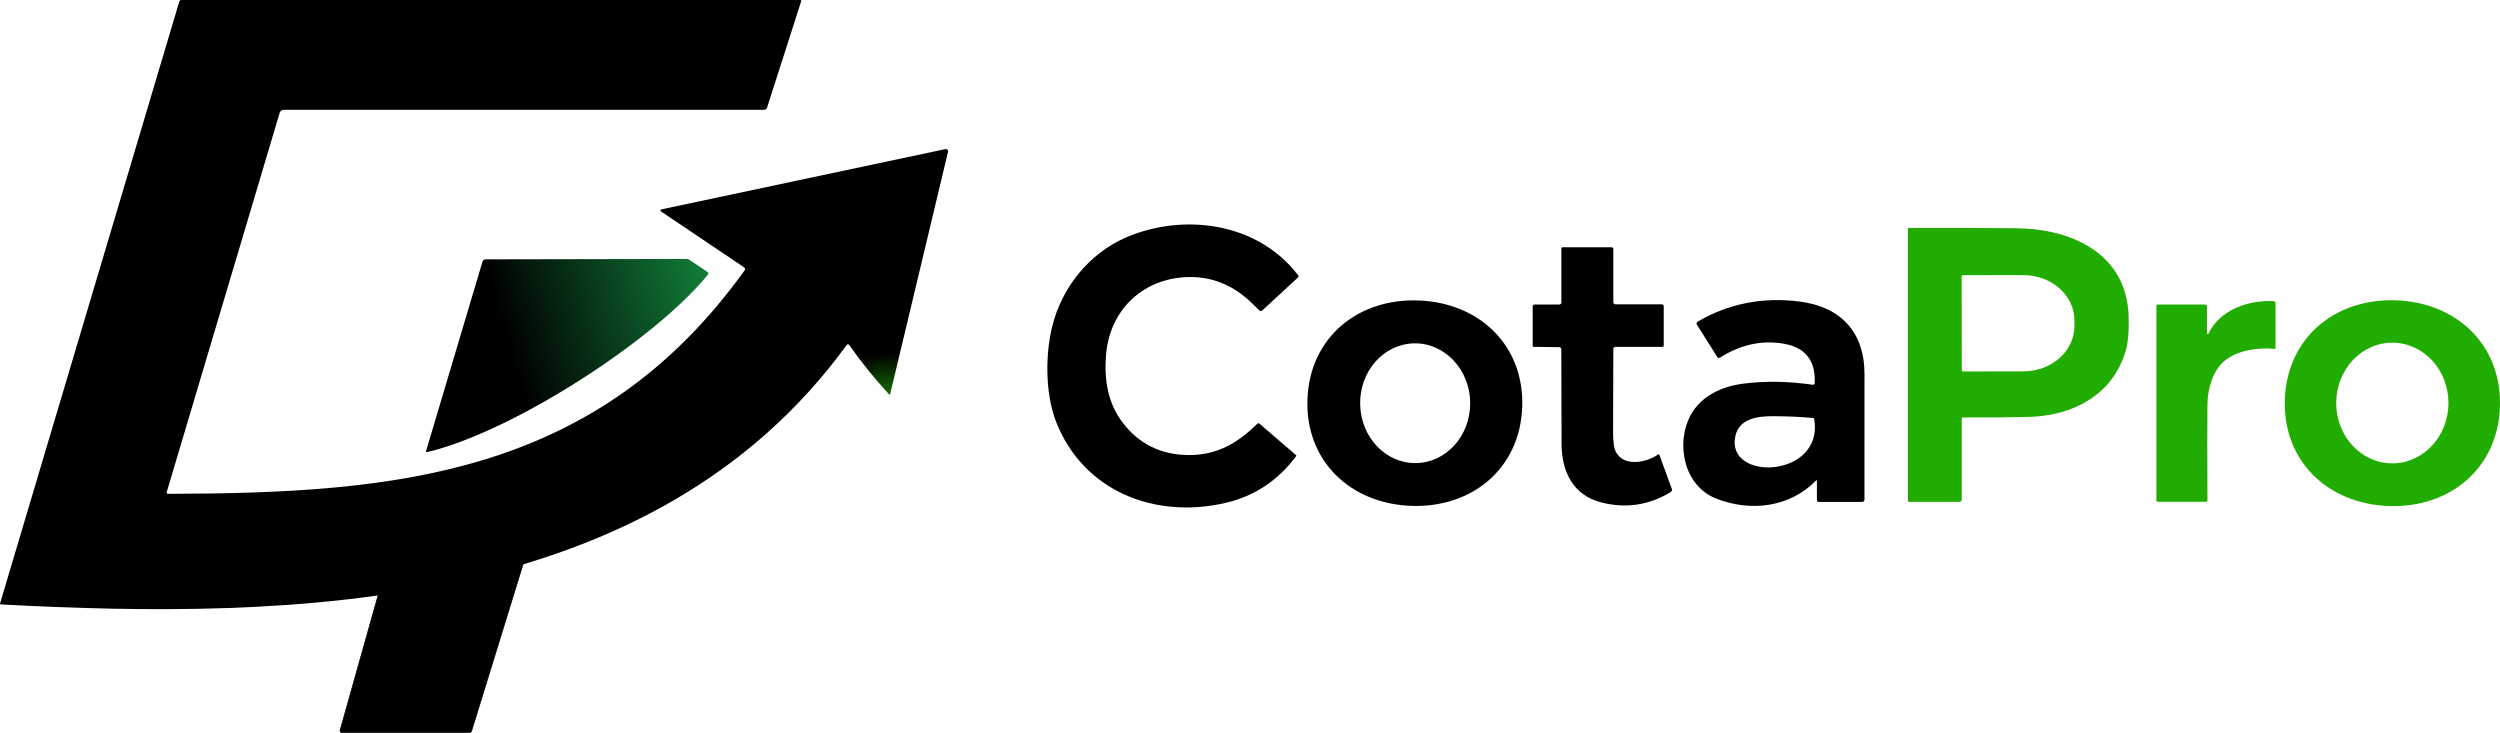
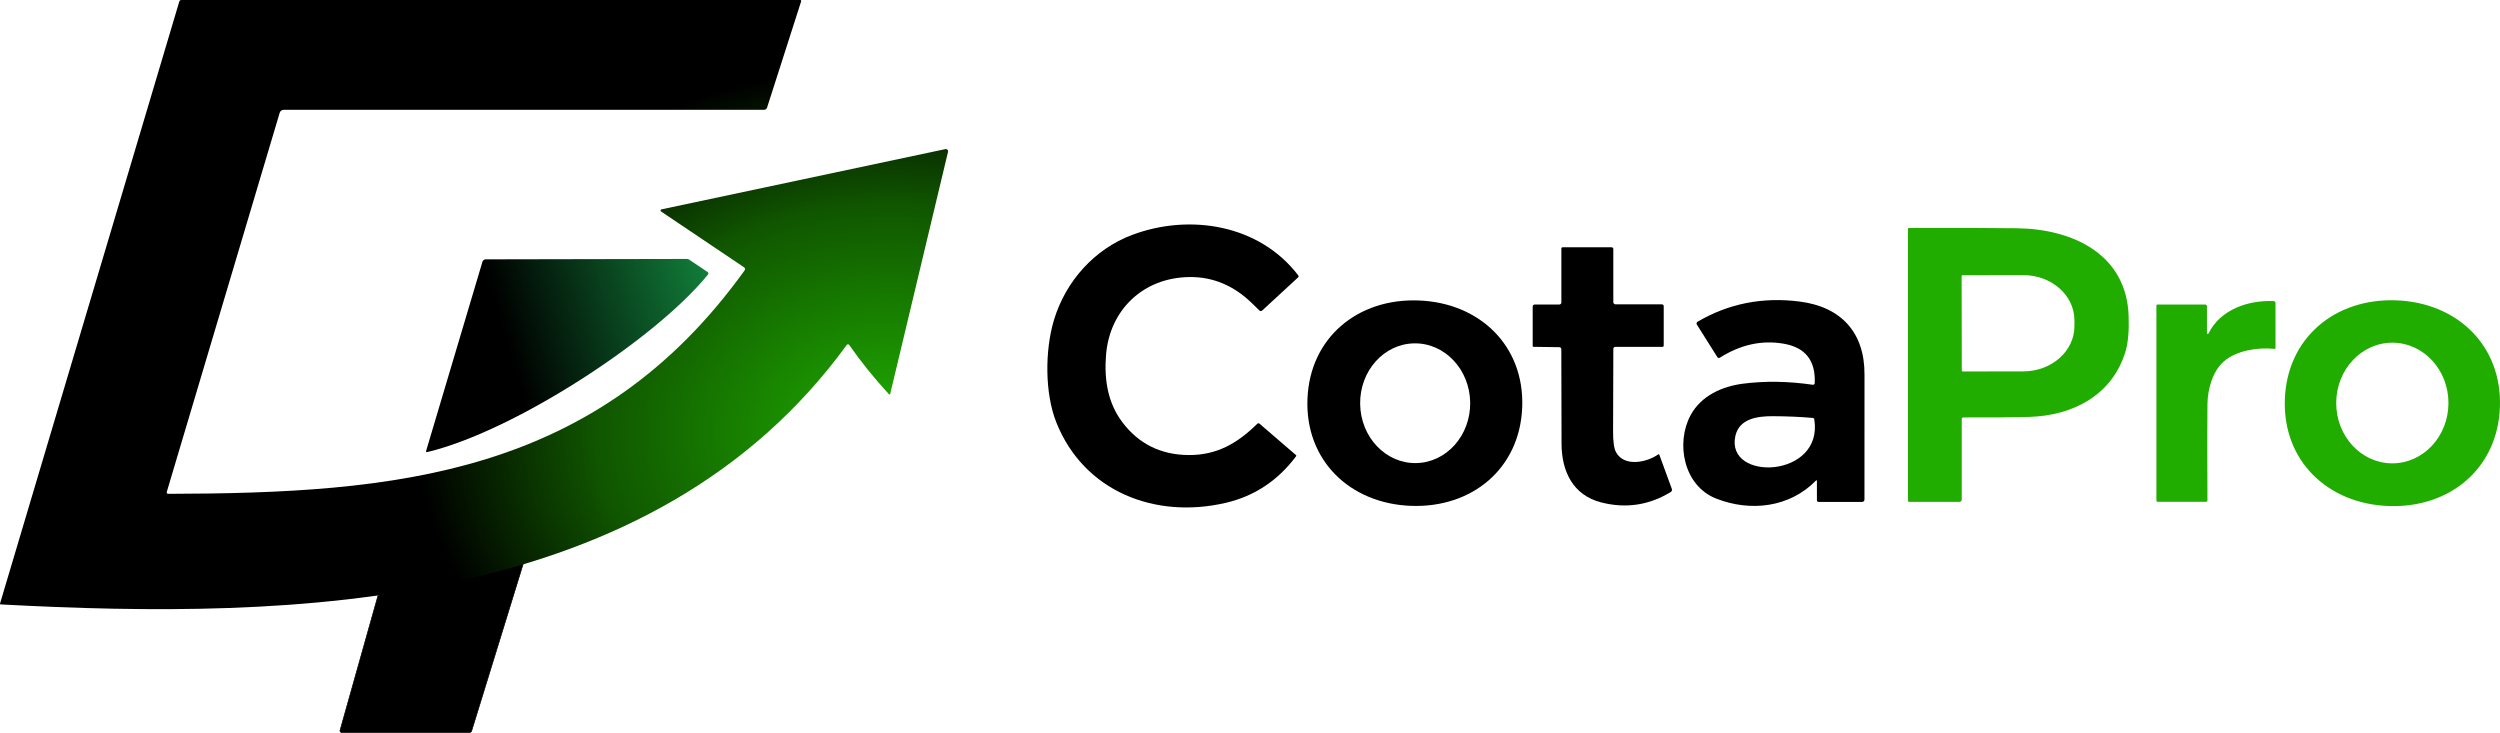
- <svg xmlns="http://www.w3.org/2000/svg" xml:space="preserve" width="792.876mm" height="232.421mm" version="1.1" style="shape-rendering:geometricPrecision; text-rendering:geometricPrecision; image-rendering:optimizeQuality; fill-rule:evenodd; clip-rule:evenodd" viewBox="0 0 101929.12 29879.12">
+ <svg xmlns="http://www.w3.org/2000/svg" xml:space="preserve" width="792.876mm" height="232.421mm" version="1.0" style="shape-rendering:geometricPrecision; text-rendering:geometricPrecision; image-rendering:optimizeQuality; fill-rule:evenodd; clip-rule:evenodd" viewBox="0 0 101929.13 29879.18">
  <defs>
    <style type="text/css">
   
-     .str0 {stroke:black;stroke-width:25.71;stroke-miterlimit:22.926}
+     .str0 {stroke:black;stroke-width:25.72;stroke-miterlimit:22.926}
    .fil3 {fill:black;fill-rule:nonzero}
    .fil0 {fill:black;fill-rule:nonzero}
    .fil1 {fill:#20AD00;fill-rule:nonzero}
    .fil2 {fill:url(#id0);fill-rule:nonzero}
    .fil4 {fill:url(#id1);fill-rule:nonzero}
   
  </style>
-     <linearGradient id="id0" gradientUnits="userSpaceOnUse" x1="20831.3" y1="14511.82" x2="31638.82" y2="11329.54">
+     <linearGradient id="id0" gradientUnits="userSpaceOnUse" x1="20831.93" y1="14505.59" x2="31620.36" y2="11326.09">
      <stop offset="0" style="stop-opacity:1; stop-color:black" />
      <stop offset="1" style="stop-opacity:1; stop-color:#16A34A" />
    </linearGradient>
-     <radialGradient id="id1" gradientUnits="userSpaceOnUse" gradientTransform="matrix(1.74763 -1.12258 1.45295 1.35027 -53492 34948)" cx="36722.87" cy="17919.8" r="2018.09" fx="36722.87" fy="17919.8">
+     <radialGradient id="id1" gradientUnits="userSpaceOnUse" gradientTransform="matrix(1.67056 -1.07356 1.38886 1.2913 -48839 33876)" cx="36336.27" cy="17621.15" r="8890.79" fx="36336.27" fy="17621.15">
      <stop offset="0" style="stop-opacity:1; stop-color:#20AD00" />
      <stop offset="0.62" style="stop-opacity:1; stop-color:#105600" />
      <stop offset="1" style="stop-opacity:1; stop-color:black" />
    </radialGradient>
  </defs>
  <g id="Camada_x0020_1">
-     <g id="_3192360995968">
-       <path class="fil0" d="M51346.94 12658.59c-29.41,-29.48 -121.13,-120.06 -276.33,-271.57 -751.28,-739.64 -1610.71,-1104.07 -2579.66,-1091.29 -1864.87,22.38 -3249.89,1322.88 -3396.85,3181.86 -78.71,1000.48 69.39,1949.34 671.37,2744.17 664.34,876.1 1560.26,1320.44 2688.97,1331.11 1168.86,11.7 2018.95,-496.29 2809.03,-1276.99 23.45,-23.51 62.3,-25.84 86.94,-3.47l1493.36 1286.19c11.65,9.59 13,26.01 4.77,37.65 -743.27,994.74 -1696.74,1628.47 -2860.76,1902.53 -2890.23,679.61 -5802.62,-460.96 -6921.95,-3282.93 -470.35,-1186.25 -464.38,-2927.66 -97.68,-4156.32 476.29,-1590.82 1651.97,-2905.29 3197.18,-3483.82 2346.86,-878.37 5187.58,-421.03 6769.02,1655.44 17.55,23.51 15.27,56.35 -5.91,75.31l-1466.26 1353.26c-31.7,30.56 -83.48,29.41 -115.24,-1.13z" />
-       <path class="fil1" d="M79891.7 20461.15l-2054.06 0c-25.79,0 -47.03,-21.24 -47.03,-47.03l0 -11087.82c0,-17.61 15.27,-31.74 32.88,-31.74 2056.38,-5.91 3533.28,-1.14 4430.39,11.85 2236.4,31.75 4447.94,1045.19 4533.75,3570.76 21.24,609.07 -19.89,1087.65 -122.1,1434.52 -531.5,1801.39 -2156.5,2638.49 -3941.31,2686.64 -727.77,20.05 -1620.28,27.15 -2677.32,21.24 -35.16,0 -63.44,29.43 -63.44,64.57l0 3286.41c0,50.65 -41.11,90.58 -91.76,90.58zm86.99 -9197.15l7.04 3837.94c0,24.66 18.91,43.4 43.55,43.4l2468.06 -3.47c1151.08,-2.28 2082.16,-827.72 2079.88,-1843.64l0 -244.66c-2.28,-1017.11 -935.9,-1838.88 -2086.93,-1836.61l-2468.06 3.64c-23.51,0 -43.55,19.87 -43.55,43.39z" />
-       <path class="fil0" d="M65865.7 12408.09l1894.08 0c40.14,0 73.02,32.88 73.02,73.02l0 1608.43c0,29.41 -24.64,54.06 -54.06,54.06l-1923.56 0c-42.46,0 -76.49,34.03 -76.49,75.31 0,819.48 -3.63,1941.16 -10.67,3367.44 -2.28,417.36 37.65,700.8 121.19,852.38 332.68,607.88 1248.7,422.13 1723.64,84.62 14.14,-10.5 33.05,-4.55 38.79,11.87l511.63 1398.01c17.55,47.03 -1.2,99.95 -43.62,125.74 -886.55,542.17 -1834.27,683.24 -2841.85,423.31 -1153.57,-296.22 -1607.22,-1275.69 -1610.86,-2384.51 -8.23,-2472.61 -10.55,-3756.75 -9.37,-3854.2 3.42,-47.03 -32.88,-86.94 -78.77,-88.31l-1047.67 -13.92c-22.37,0 -41.11,-18.9 -41.11,-41.28l0 -1601.32c0,-45.88 37.49,-83.54 83.37,-83.54l1004.28 0c45.66,0 82.17,-36.51 82.17,-82.34l0 -2201.09c0,-28.28 22.38,-50.43 50.65,-50.43l1995.23 0c39.93,0 71.84,32.88 71.84,72.8l0 2165.88c0,48.16 39.98,88.09 88.14,88.09z" />
-       <path class="fil0" d="M57844.4 12250.56c2484.46,94.04 4313.96,1847.11 4218.84,4352.81 -95.4,2506.85 -2051.83,4115.21 -4537.44,4021.21 -2484.46,-94.04 -4314.02,-1847.11 -4218.84,-4353.94 95.18,-2505.71 2051.83,-4115.26 4537.44,-4020.08zm-179.86 1748.67c-1239.33,17.39 -2228.17,1123.79 -2209.05,2472.06 18.52,1347.74 1037.91,2427.15 2277.09,2409.39 1239.38,-17.39 2228.16,-1123.94 2209.26,-2472.06 -18.74,-1347.9 -1038.14,-2427.32 -2277.31,-2409.39z" />
-       <path class="fil0" d="M74078.62 19604c0,-18.74 -22.37,-27.14 -35.38,-14.13 -1068.69,1099.45 -2667.73,1289.82 -4070.51,738.44 -1329.75,-522.13 -1657.94,-2256.44 -1046.52,-3395.67 431.55,-804.21 1296.86,-1181.7 2144.69,-1289.83 899.55,-115.28 1846.13,-99.95 2839.52,44.7 41.28,5.73 77.62,-24.86 78.77,-65.94 41.28,-919.43 -380.9,-1455.71 -1266.32,-1608.42 -890.02,-154.01 -1757.67,36.29 -2603.16,571.43 -32.88,21.02 -77.64,10.5 -98.82,-22.38l-837.09 -1328.62c-24.64,-40.08 -13,-91.71 26.98,-115.22 1261.71,-740.78 2647.86,-1015.98 4159.96,-824.25 1700.3,214.03 2659.71,1271.07 2647.85,2982.86 -1.13,314.05 -2.28,2011.85 -1.13,5093.59 0,51.78 -41.06,92.86 -92.91,92.86l-1777.71 0c-37.65,0 -68.21,-30.56 -68.21,-68.04l0 -791.38zm-108.18 -2511.44c-4.77,-28.28 -27.14,-49.47 -55.27,-51.8 -505.65,-45.83 -1047.67,-69.34 -1624.99,-71.67 -638.33,-3.63 -1380.41,98.65 -1536.76,807.68 -412.64,1879.02 3614.32,1723.81 3217.02,-684.21z" />
-       <path class="fil1" d="M101926.15 16591.62c-88.14,2509.11 -2042.46,4125.93 -4530.35,4039.96 -2489.07,-87.01 -4325.67,-1836.44 -4238.73,-4346.91 88.09,-2509.12 2042.26,-4125.72 4531.49,-4039.9 2487.94,86.94 4324.53,1836.59 4237.59,4346.86zm-4378.23 -2619.58c-1263.28,-4.82 -2292.04,1093.33 -2296.81,2451.8 -4.6,1358.79 1015.98,2462.85 2279.58,2467.61 1263.06,4.77 2291.82,-1093.55 2296.64,-2451.8 4.77,-1359.01 -1015.98,-2463.06 -2279.42,-2467.61z" />
-       <path class="fil1" d="M89981.2 13582.75c0,35.37 47.01,47.01 62.35,15.27 479.66,-982.88 1625,-1367.4 2657.23,-1321.52 42.41,2.28 76.44,37.65 76.44,81.04l0 1827.23c0,24.64 -21.02,43.55 -44.53,39.93 -656.1,-71.67 -1544.01,57.7 -2060.02,507.99 -464.59,404.4 -664.33,1145.13 -671.37,1742.55 -9.54,730.04 -9.54,2039.97 0,3931.78 0,28.28 -23.51,51.8 -51.8,51.8l-1978.8 0c-28.28,0 -50.65,-22.38 -50.65,-50.66l0 -7951.79c0,-22.38 18.74,-39.98 41.11,-39.98l1951.83 0c37.65,0 68.21,30.61 68.21,68.25l0 1098.11z" />
+     <g id="_1300096110480">
+       <path class="fil0" d="M51346.94 12658.62c-29.41,-29.48 -121.13,-120.06 -276.33,-271.58 -751.28,-739.64 -1610.71,-1104.07 -2579.66,-1091.29 -1864.88,22.38 -3249.89,1322.88 -3396.85,3181.86 -78.71,1000.48 69.39,1949.34 671.37,2744.17 664.34,876.1 1560.26,1320.44 2688.97,1331.11 1168.86,11.7 2018.95,-496.29 2809.03,-1276.99 23.45,-23.51 62.3,-25.84 86.94,-3.47l1493.36 1286.19c11.65,9.59 13,26.01 4.77,37.65 -743.27,994.74 -1696.74,1628.47 -2860.76,1902.53 -2890.23,679.61 -5802.62,-460.96 -6921.96,-3282.93 -470.35,-1186.25 -464.38,-2927.66 -97.68,-4156.33 476.29,-1590.82 1651.97,-2905.29 3197.18,-3483.82 2346.86,-878.37 5187.58,-421.03 6769.03,1655.44 17.55,23.51 15.27,56.35 -5.91,75.31l-1466.26 1353.26c-31.7,30.56 -83.48,29.41 -115.24,-1.13z" />
+       <path class="fil1" d="M79891.7 20461.18l-2054.06 0c-25.79,0 -47.03,-21.24 -47.03,-47.03l0 -11087.82c0,-17.61 15.27,-31.74 32.88,-31.74 2056.39,-5.91 3533.28,-1.14 4430.39,11.85 2236.4,31.75 4447.94,1045.19 4533.75,3570.76 21.24,609.07 -19.89,1087.65 -122.1,1434.52 -531.5,1801.39 -2156.5,2638.49 -3941.32,2686.65 -727.77,20.05 -1620.28,27.15 -2677.32,21.24 -35.16,0 -63.44,29.43 -63.44,64.57l0 3286.41c0,50.65 -41.11,90.58 -91.76,90.58zm86.99 -9197.16l7.04 3837.94c0,24.66 18.91,43.4 43.55,43.4l2468.06 -3.47c1151.08,-2.28 2082.16,-827.72 2079.89,-1843.64l0 -244.66c-2.28,-1017.11 -935.9,-1838.88 -2086.93,-1836.61l-2468.06 3.64c-23.51,0 -43.55,19.87 -43.55,43.39z" />
+       <path class="fil0" d="M65865.7 12408.12l1894.08 0c40.14,0 73.02,32.88 73.02,73.02l0 1608.43c0,29.41 -24.64,54.06 -54.06,54.06l-1923.56 0c-42.46,0 -76.49,34.03 -76.49,75.31 0,819.48 -3.63,1941.16 -10.67,3367.44 -2.28,417.36 37.65,700.8 121.19,852.38 332.68,607.88 1248.71,422.13 1723.64,84.62 14.14,-10.5 33.05,-4.55 38.79,11.87l511.63 1398.01c17.55,47.03 -1.2,99.95 -43.62,125.74 -886.55,542.17 -1834.27,683.24 -2841.85,423.31 -1153.57,-296.22 -1607.22,-1275.69 -1610.86,-2384.51 -8.23,-2472.61 -10.55,-3756.75 -9.37,-3854.21 3.42,-47.03 -32.88,-86.94 -78.77,-88.31l-1047.67 -13.92c-22.37,0 -41.11,-18.9 -41.11,-41.28l0 -1601.32c0,-45.88 37.49,-83.54 83.37,-83.54l1004.28 0c45.66,0 82.17,-36.51 82.17,-82.34l0 -2201.09c0,-28.28 22.38,-50.43 50.65,-50.43l1995.23 0c39.93,0 71.84,32.88 71.84,72.8l0 2165.88c0,48.16 39.98,88.09 88.14,88.09z" />
+       <path class="fil0" d="M57844.4 12250.59c2484.46,94.04 4313.96,1847.11 4218.84,4352.81 -95.4,2506.85 -2051.83,4115.21 -4537.44,4021.21 -2484.46,-94.04 -4314.03,-1847.11 -4218.84,-4353.94 95.18,-2505.72 2051.83,-4115.26 4537.44,-4020.08zm-179.86 1748.67c-1239.33,17.39 -2228.18,1123.79 -2209.05,2472.06 18.52,1347.74 1037.91,2427.15 2277.09,2409.39 1239.38,-17.39 2228.16,-1123.94 2209.26,-2472.06 -18.74,-1347.9 -1038.14,-2427.32 -2277.31,-2409.39z" />
+       <path class="fil0" d="M74078.62 19604.03c0,-18.74 -22.37,-27.14 -35.38,-14.13 -1068.69,1099.45 -2667.73,1289.82 -4070.51,738.44 -1329.75,-522.13 -1657.94,-2256.44 -1046.52,-3395.67 431.55,-804.21 1296.86,-1181.7 2144.69,-1289.83 899.55,-115.28 1846.13,-99.95 2839.52,44.7 41.28,5.73 77.62,-24.86 78.77,-65.94 41.28,-919.43 -380.9,-1455.71 -1266.32,-1608.42 -890.02,-154.01 -1757.67,36.29 -2603.16,571.43 -32.88,21.02 -77.64,10.5 -98.82,-22.38l-837.09 -1328.62c-24.64,-40.08 -13,-91.71 26.98,-115.22 1261.72,-740.78 2647.86,-1015.98 4159.96,-824.25 1700.3,214.03 2659.71,1271.07 2647.85,2982.86 -1.13,314.05 -2.28,2011.85 -1.13,5093.59 0,51.78 -41.06,92.86 -92.91,92.86l-1777.71 0c-37.65,0 -68.21,-30.56 -68.21,-68.04l0 -791.38zm-108.18 -2511.44c-4.77,-28.28 -27.14,-49.47 -55.27,-51.8 -505.65,-45.83 -1047.67,-69.34 -1624.99,-71.67 -638.33,-3.63 -1380.41,98.65 -1536.76,807.68 -412.64,1879.02 3614.32,1723.81 3217.02,-684.21z" />
+       <path class="fil1" d="M101926.16 16591.65c-88.14,2509.11 -2042.46,4125.93 -4530.35,4039.96 -2489.07,-87.01 -4325.67,-1836.44 -4238.73,-4346.91 88.09,-2509.12 2042.26,-4125.72 4531.49,-4039.9 2487.94,86.94 4324.53,1836.59 4237.59,4346.86zm-4378.23 -2619.58c-1263.28,-4.82 -2292.04,1093.33 -2296.81,2451.8 -4.6,1358.79 1015.98,2462.85 2279.58,2467.61 1263.06,4.77 2291.82,-1093.55 2296.64,-2451.8 4.77,-1359.01 -1015.98,-2463.06 -2279.42,-2467.61z" />
+       <path class="fil1" d="M89981.21 13582.77c0,35.37 47.01,47.01 62.35,15.27 479.66,-982.88 1625,-1367.4 2657.23,-1321.52 42.41,2.28 76.44,37.65 76.44,81.04l0 1827.23c0,24.64 -21.02,43.55 -44.53,39.93 -656.1,-71.67 -1544.01,57.7 -2060.02,507.99 -464.59,404.4 -664.33,1145.13 -671.37,1742.55 -9.54,730.05 -9.54,2039.97 0,3931.78 0,28.28 -23.51,51.8 -51.8,51.8l-1978.8 0c-28.28,0 -50.65,-22.38 -50.65,-50.66l0 -7951.79c0,-22.38 18.74,-39.98 41.11,-39.98l1951.83 0c37.65,0 68.21,30.61 68.21,68.25l0 1098.11z" />
      <g>
-         <path class="fil2" d="M17411.19 18434.12c-24.64,5.9 -47.01,-17.78 -39.92,-42.42l2298.7 -7717.94c17.55,-58.66 71.67,-99.95 133.97,-99.95l8208.26 -16.4c29.26,0 57.53,8.23 81.04,24.64l760.82 511.62c31.69,21.02 38.79,65.72 14.14,96.33 -2135.91,2638.96 -7925.75,6406.11 -11457.02,7244.13z" />
-         <polygon class="fil3 str0" points="21357.16,22909.15 19222.98,29821.73 19161.98,29866.27 13911.94,29866.27 13858.96,29795.73 15411.1,24281.37 " />
-         <path class="fil4" d="M30361.5 11020.8c28.28,-38.84 17.56,-92.91 -21.22,-118.9l-3389.77 -2280.95c-34.03,-23.51 -23.51,-76.44 16.42,-84.67l11579.39 -2457.33c64.57,-14.14 122.1,44.53 106.83,109.32l-2358.52 9873.13c-5.95,23.51 -34.23,30.56 -50.65,13 -606.58,-659.72 -1147.45,-1331.1 -1621.43,-2011.85 -23.51,-34.02 -73.95,-34.02 -98.81,0 -7902.45,10865.54 -22523.92,11220.6 -34493.04,10580.92 -20.04,0 -35.31,-18.69 -29.41,-37.65l7308.75 -24543.52c10.67,-36.51 44.7,-62.3 83.48,-62.3l25233.69 0c27.15,0 45.83,25.79 37.65,51.8l-1390.97 4338.67c-16.42,50.65 -63.44,85.81 -116.37,85.81l-19588.72 0c-76.44,0 -143.56,49.3 -165.72,122.27l-4604.5 15461.66c-10.52,37.64 16.47,74.16 55.25,74.16 9272.01,-22.11 17472.86,-718.62 23507.66,-9113.57zm-11138.35 18800.98c-8.24,26.93 -32.88,44.53 -61,44.53l61 -44.53zm-5311.04 44.53c-36.36,0 -63.49,-35.21 -52.99,-70.53l52.99 70.53z" />
+         <g>
+           <g>
+             <path class="fil2" d="M17411.2 18434.11c-24.67,5.89 -47.01,-17.77 -39.92,-42.44l2298.69 -7717.92c17.57,-58.65 71.68,-99.98 133.96,-99.98l8208.24 -16.42c29.25,0 57.54,8.2 81.04,24.67l760.85 511.6c31.66,21.04 38.76,65.69 14.14,96.35 -2135.88,2638.94 -7925.74,6406.11 -11457.01,7244.12l0.01 0.01z" />
+             <path class="fil3 str0" d="M21357.19 22909.17l-2134.17 6912.58 -61.01 44.56 -5250.04 0 -52.95 -70.53 1552.14 -5514.33 5946.05 -1372.22 0 -0.06z" />
+             <path class="fil4" d="M30361.5 11020.8c28.3,-38.81 17.57,-92.93 -21.24,-118.9l-3389.77 -2280.97c-34.03,-23.51 -23.51,-76.41 16.42,-84.67l11579.38 -2457.31c64.59,-14.14 122.13,44.56 106.82,109.34l-2358.49 9873.14c-5.94,23.51 -34.23,30.56 -50.64,12.98 -606.61,-659.71 -1147.45,-1331.1 -1621.42,-2011.85 -23.51,-34.03 -73.95,-34.03 -98.82,0 -7902.47,10865.56 -22523.91,11220.61 -34493.04,10580.94 -20.03,0 -35.34,-18.68 -29.4,-37.65l7308.76 -24543.52c10.67,-36.5 44.7,-62.32 83.46,-62.32l25233.68 0c27.14,0 45.8,25.78 37.65,51.8l-1390.95 4338.68c-16.42,50.64 -63.43,85.82 -116.38,85.82l-19588.73 0c-76.41,0 -143.57,49.29 -165.72,122.28l-4604.47 15461.68c-10.52,37.65 16.46,74.15 55.28,74.15 9272.03,-22.1 17472.87,-718.6 23507.66,-9113.56l-0.05 -0.05 0.01 0zm-11138.34 18801c-8.25,26.93 -32.87,44.56 -61.01,44.56l61.01 -44.56zm-5311.06 44.54c-36.34,0 -63.48,-35.19 -53,-70.53l53 70.53z" />
+           </g>
+         </g>
      </g>
    </g>
  </g>
</svg>
